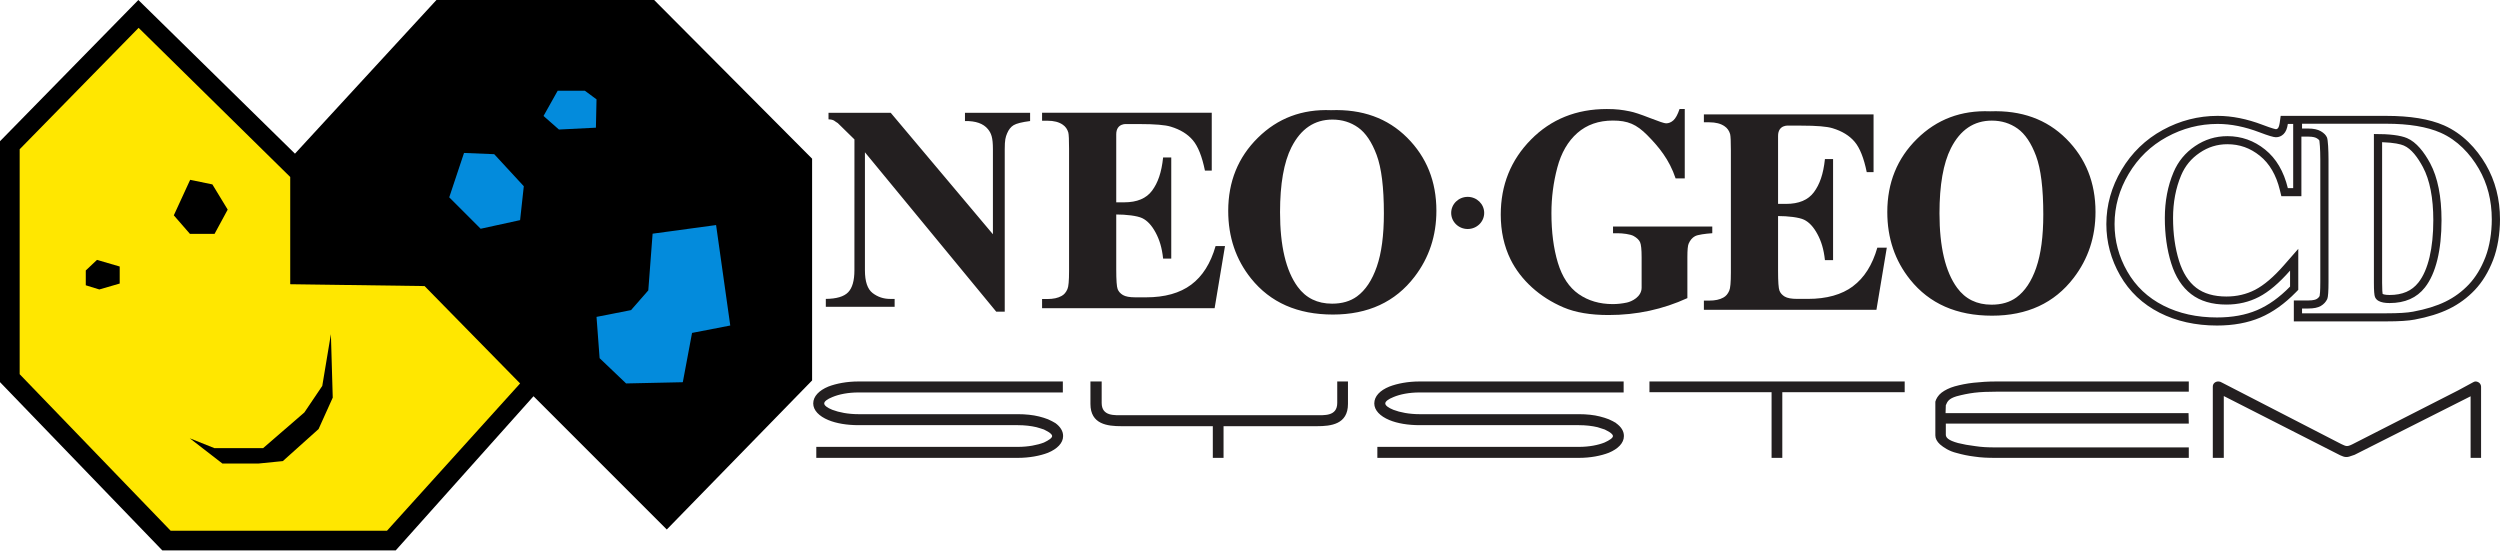
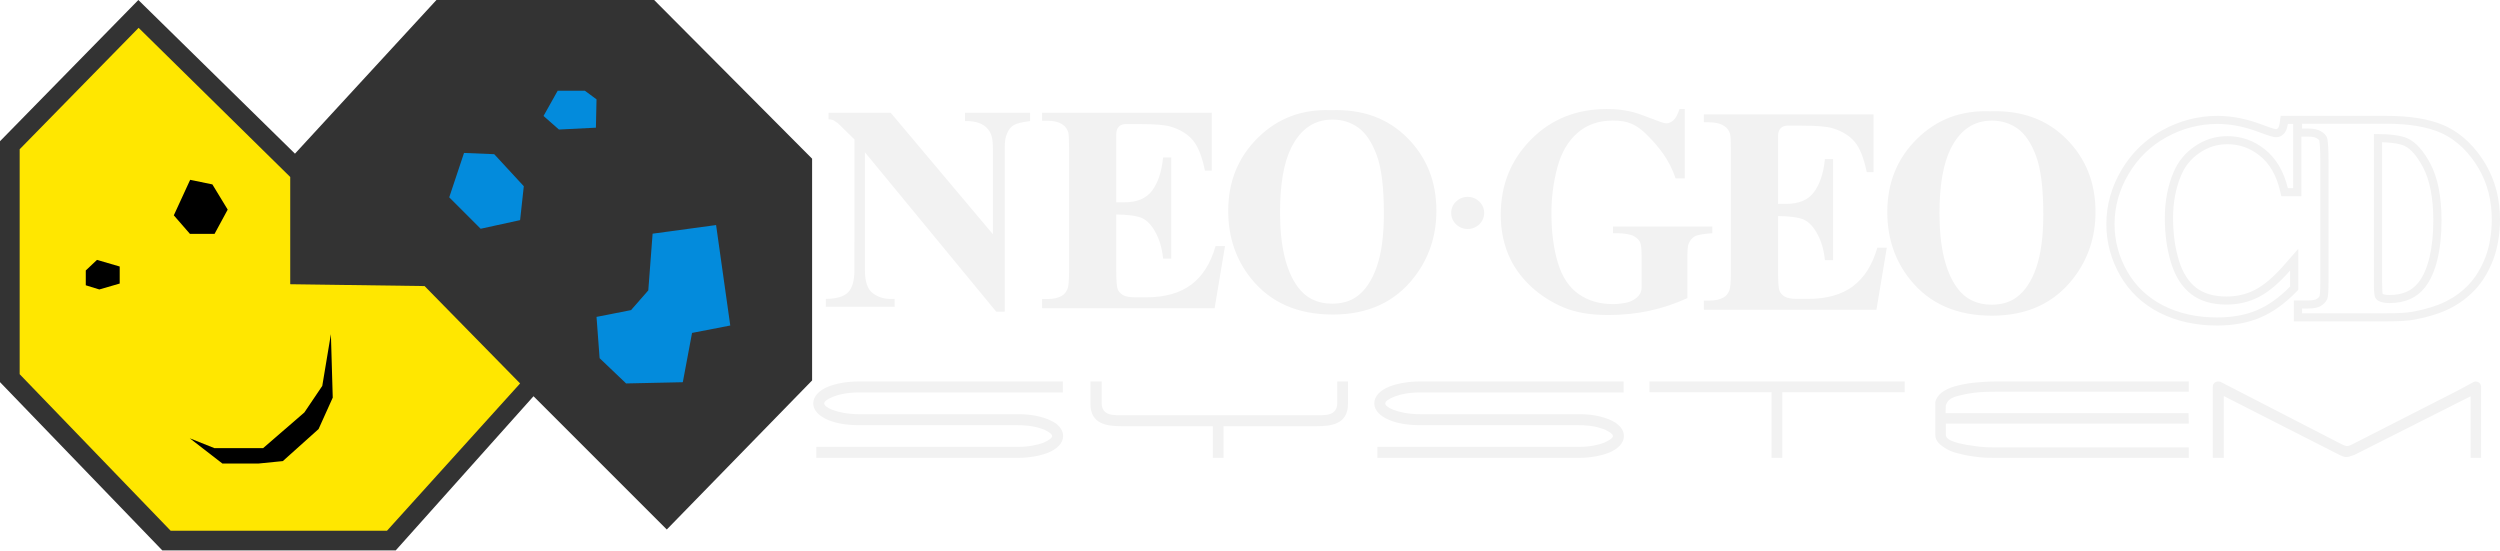
<svg xmlns="http://www.w3.org/2000/svg" height="158.44" viewBox="0 0 3166.444 697.136" width="719.646">
-   <g fill="#231f20">
+   <g fill="#f2f2f2">
    <path d="M2772.275 579.921h-245.94c-8.732 0-17.147-.324-25.56-1.617-8.09-.972-15.533-2.59-22.328-4.53-9.708-2.266-16.828-7.12-21.358-10.999-3.883-3.564-5.825-7.448-5.825-11.33V508.73c.971-3.56 3.56-8.091 7.766-11.326 4.203-3.236 10.032-6.15 16.828-8.09 7.119-1.942 14.886-3.56 23.622-4.53 9.06-.972 18.447-1.618 28.8-1.618h243.995v12.943h-243.994c-10.354 0-19.417.324-27.505 1.295-7.772.97-15.534 2.587-22.653 4.525-9.708 2.916-11.65 6.477-13.59 11.33l-.325 10.028h307.743l.324 13.272h-307.743v13.914c0 3.56 2.59 7.12 15.529 10.68 6.476 1.622 13.595 2.912 21.684 3.887 8.086 1.29 16.182 1.614 24.27 1.614h246.26zM2412.435 496.757H2257.43v83.164h-13.596v-83.164h-154.68v-13.591h323.28zM1639.352 539.796h-89.637v40.126h-13.592v-40.126h-115.848c-17.475 0-39.15-2.27-39.15-28.157v-28.477h14.232v27.186c0 17.151 16.504 15.529 27.183 15.529H1666.21c11.003 0 27.506 1.622 27.506-15.529v-27.186h13.59v28.477c0 25.887-21.679 28.157-39.154 28.157zM1346.17 497.077h-258.88c-12.942 0-24.592 2.27-33.006 5.829-6.472 2.589-10.354 5.502-10.354 8.09 0 2.59 3.882 5.497 10.354 8.086 8.414 3.24 20.064 5.505 33.007 5.505H1289.218c9.708 0 19.092.967 26.859 2.908 4.206.972 7.765 2.265 11.325 3.565 3.56 1.613 6.796 3.235 9.385 4.853 6.147 4.527 9.708 10.032 9.708 16.176v.329c0 8.737-7.443 16.175-19.093 21.029-10.032 3.882-23.622 6.476-38.184 6.476h-255.32v-13.92h255.32c12.943 0 24.594-2.264 33.006-5.496 6.148-2.913 10.356-5.829 10.356-8.09v-.328c0-1.29-1.619-2.908-3.884-4.53-1.941-1.295-4.206-2.26-6.472-3.56-2.912-.967-5.825-1.937-9.384-2.908-6.795-1.618-14.886-2.59-23.622-2.59H1087.29c-14.562 0-28.152-2.264-38.184-6.476-11.65-4.849-19.093-12.292-19.093-21.028 0-9.066 7.443-16.504 19.093-21.358 10.032-3.887 23.622-6.476 38.185-6.476h258.88zM2056.47 497.077h-258.552c-12.944 0-24.594 2.27-33.007 5.829-6.471 2.589-10.355 5.502-10.355 8.09 0 2.59 3.884 5.497 10.355 8.086 8.413 3.24 20.063 5.505 33.007 5.505H1999.84c9.712 0 19.098.967 26.539 2.908 4.203.972 7.767 2.265 11.322 3.565 3.564 1.613 6.795 3.235 9.39 4.853h-.324c6.471 4.527 10.027 10.032 10.027 16.176v.329c0 8.737-7.443 16.175-19.093 21.029-10.027 3.882-23.295 6.476-37.86 6.476h-255.317v-13.92h255.316c12.948 0 24.274-2.264 32.364-5.496 6.467-2.913 10.678-5.829 10.678-8.09v-.328c0-1.29-1.617-2.908-3.882-4.53-1.942-1.295-4.207-2.26-6.472-3.56-2.913-.967-5.825-1.937-9.06-2.908-6.797-1.618-14.886-2.59-23.628-2.59h-201.922c-14.562 0-28.153-2.264-38.185-6.476-11.649-4.849-19.092-12.292-19.092-21.028 0-9.066 7.12-16.504 19.092-21.358 10.032-3.887 23.623-6.476 38.185-6.476h258.552zM3135.354 483.164c3.56 0 7.12 2.589 7.12 6.795v89.96h-13.267v-77.987l-146.915 74.105-1.942.652c-8.09 3.23-10.355 2.588-16.184 0l-1.938-.976-145.623-74.1v78.308h-13.915v-90.286c0-4.206 3.56-6.471 6.796-6.471 1.946 0 2.91.324 4.535 1.293l151.438 77.994c5.826 2.587 6.8 3.878 13.92.322l133.965-68.279 19.098-10.355c.971-.651 2.261-.975 2.912-.975" />
  </g>
-   <g fill="#231f20" stroke-width=".079">
+   <g fill="#f2f2f2" stroke-width=".079">
    <path d="M2808.848 146.752c-24.453 0-47.852 6.015-69.561 17.884-21.8 11.92-39.344 28.899-52.142 50.46-12.798 21.53-19.293 44.678-19.293 68.761 0 22.884 5.868 44.744 17.438 64.984 11.687 20.465 28.542 36.381 50.06 47.294 21.174 10.74 45.608 16.178 72.615 16.178 20.697 0 39.172-3.391 54.916-10.101 15.686-6.685 30.894-17.515 45.188-32.187l2.882-2.972v-51.876l-18.284 20.883c-12.915 14.75-25.156 25.174-36.406 30.993-10.903 5.646-23.131 8.51-36.334 8.51-15.81 0-28.68-3.724-38.217-11.057-9.721-7.455-17.031-18.918-21.761-34.027-5.05-16.16-7.61-34.424-7.61-54.299 0-19.862 3.444-38.075 10.258-54.158 5.004-11.868 12.707-21.203 23.526-28.543 10.74-7.268 22.189-10.808 35.02-10.808 15.463 0 28.933 4.794 41.189 14.674 12.184 9.809 20.69 24.393 25.282 43.331l1.9 7.846h25.383V173.03h8.719c5.925 0 9.042 1.079 10.61 1.99 2.62 1.52 3.302 2.672 3.459 3.025.188.62 1.161 9.95 1.161 24.288v154.398c0 12.856-.612 16.994-.856 18.123-.74 1.482-1.988 2.818-3.81 3.883-1.152.681-4.045 1.814-10.565 1.814h-18.303v26.508h117.2c16.175 0 27.88-.75 35.784-2.264 16.986-3.156 31.717-7.736 43.712-13.613a113.179 113.179 0 0 0 32.614-23.979c9.433-9.976 17.193-22.674 23.04-37.75 5.834-14.993 8.782-33.91 8.782-51.584 0-25.565-5.985-48.861-17.816-69.256v-.009c-12.034-20.747-29.88-39.572-53.078-49.78-18.639-8.18-43.209-12.055-73.038-12.055l-107.616-.016h-26.237l-1.225 8.819c-.703 4.978-2.03 6.611-2.414 6.996-.871.847-1.52 1.04-2.324 1.061-.587-.065-4.209-.639-16.915-5.501-19.795-7.551-38.948-11.375-56.934-11.375zm106.868 9.968h106.797c28.502 0 51.434 3.81 68.786 11.419 21.232 9.34 37.327 26.614 48.295 45.534 10.97 18.918 16.447 40.31 16.447 64.187 0 16.494-2.686 34.038-8.088 47.94h-.01c-5.396 13.902-12.367 25.384-20.932 34.443-8.564 9.051-18.45 16.328-29.642 21.793-11.204 5.486-24.905 9.723-41.08 12.72-7.167 1.38-18.418 2.07-33.777 2.07h-106.796v-6.077h7.9c6.904 0 12.196-1.073 15.887-3.229 3.679-2.155 6.404-5.097 8.16-8.818 1.052-2.438 1.576-9.771 1.576-21.98V202.325c0-12.093-.646-25.144-1.927-28.172-1.287-3.028-3.89-5.671-7.81-7.943-3.92-2.27-9.218-3.405-15.888-3.405h-7.899zm-106.868.239c16.777 0 34.493 3.561 53.15 10.676 10.806 4.131 17.66 6.191 20.6 6.191 3.75 0 7.013-1.34 9.763-4.042 2.764-2.7 4.548-6.968 5.377-12.825h6.755v81.338h-6.755c-5.16-21.254-14.768-37.543-28.813-48.86-14.06-11.323-29.986-16.99-47.782-16.99-14.87 0-28.514 4.202-40.92 12.612-12.418 8.417-21.485 19.426-27.227 33.027-7.376 17.405-11.07 36.767-11.07 58.085 0 20.979 2.69 40.075 8.08 57.307 5.382 17.225 13.821 30.247 25.3 39.068 11.478 8.821 26.348 13.214 44.62 13.214 14.981 0 28.703-3.222 41.18-9.676 12.479-6.46 25.612-17.577 39.443-33.372v20.237c-13.38 13.735-27.315 23.688-41.811 29.879-14.484 6.165-31.409 9.26-50.773 9.26-25.465 0-48.08-5.015-67.85-15.036-19.768-10.027-35.021-24.435-45.755-43.226-10.74-18.784-16.105-38.768-16.105-59.977 0-22.358 5.945-43.568 17.861-63.622 11.91-20.049 27.985-35.609 48.224-46.675 20.245-11.06 41.735-16.593 64.508-16.593zm197.884 12.78v188.664c0 9.694.464 15.637 1.405 17.831.928 2.195 2.51 3.867 4.738 5.015 3.155 1.731 7.72 2.592 13.69 2.592 19.534 0 34.447-6.566 44.756-19.724 14.04-17.777 21.059-47.713 21.059-85.115 0-30.127-4.794-54.189-14.385-72.184-7.61-14.088-17.381-26.812-29.318-31.886-8.427-3.573-22.405-5.308-41.945-5.192zm10.394 10.367c15.444.54 23.394 2.495 27.417 4.201 9.794 4.17 17.732 15.21 24.265 27.296 8.728 16.398 13.16 39.094 13.16 67.399 0 34.906-6.34 63-18.87 78.852l-.01-.009c-8.322 10.63-20.258 15.78-36.532 15.78-5.808 0-8.082-1.003-8.638-1.31-.066-.032-.083-.049-.133-.065-.19-1.105-.656-4.574-.656-13.851z" />
    <g stroke-width=".01">
      <path d="M2043.071 295.432h6.231c5.812 0 15.767 1.165 19.864 3.508 4.102 2.322 6.8 4.927 8.104 7.81 1.309 2.887 1.97 9.246 1.97 19.067v38.56c0 11.637-12.627 17.565-18.715 18.851-6.102 1.286-12.038 1.93-17.828 1.93-16.672 0-31.059-4.223-43.196-12.675-12.12-8.458-20.9-21.677-26.35-39.707-5.438-18.002-8.146-38.935-8.146-62.842 0-19.722 2.485-38.956 7.46-57.695 4.976-18.746 13.448-33.349 25.407-43.833 11.96-10.47 26.95-15.71 44.951-15.71 18.845 0 29.86 4.644 43.731 18.68 14.179 14.342 27.784 30.64 35.725 54.568h11.595v-87.855h-6.595c-2.38 7.037-4.978 11.812-7.819 14.339-2.849 2.532-5.933 3.79-9.243 3.79-2.134 0-9.048-2.286-20.709-6.859-11.668-4.579-20.112-7.36-25.322-8.34-9.596-1.948-17.052-2.932-29.004-2.932-38.615 0-70.68 12.923-96.152 38.769-25.473 25.866-38.209 57.527-38.209 95.004 0 20.947 4.14 39.873 12.435 56.777 6.518 13.106 15.555 24.887 27.099 35.371 11.552 10.472 24.894 18.93 39.984 25.367 15.106 6.421 34.099 9.637 56.96 9.637 17.894 0 35.147-1.8 51.8-5.398a233.884 233.884 0 0 0 48.098-16.03v-51.817c0-9.084.524-14.795 1.59-17.12 1.89-4.424 4.579-7.577 8.072-9.487 3.487-1.91 13.001-3.155 21.876-3.779v-8.483h-125.713v8.483z" />
      <path d="M2347.004 362.547c-14.328 10.687-33.392 16.023-57.173 16.023h-13.558c-7.262 0-12.509-.966-15.769-2.91-3.247-1.946-5.477-4.433-6.661-7.472-1.188-3.035-1.788-11.354-1.788-24.95v-69.596c12.214 0 26.521 1.547 32.943 4.659 6.408 3.095 12.045 9.152 16.88 18.156 4.859 9.005 8.036 18.945 9.545 33.058h10.308V201.433h-10.308c-2.014 19.244-6.668 32.16-13.976 42.02-7.295 9.86-19.07 14.79-35.297 14.79h-10.097v-85.916c-.083-14.932 13.586-13.202 13.586-13.202h15.973c19.318 0 32.471 1.098 39.492 3.291 12.034 3.643 21.343 9.363 27.934 17.135 6.588 7.787 11.69 20.606 15.33 38.477h8.641v-73.16h-214.907v10.021h6.779c8.253 0 14.77 1.7 19.515 5.095 3.382 2.309 5.702 5.6 6.948 9.848.627 2.54.944 9.409.944 20.585v154.782c0 12.39-.685 20.041-2.067 22.97-1.754 4.125-4.258 7.043-7.507 8.741-4.512 2.558-10.454 3.827-17.833 3.827h-6.779v11.643h218.547l13.132-78.704h-11.996c-6.258 21.906-16.556 38.206-30.887 48.878M2520.594 140.983c-36.624-1.472-67.49 10.153-92.556 34.892-25.108 24.72-37.63 55.63-37.63 92.69 0 33.016 9.639 61.55 28.94 85.603 24.402 30.432 58.95 45.668 103.644 45.668 44.544 0 79.049-15.957 103.472-47.877 18.43-24.032 27.656-51.9 27.656-83.582 0-37.06-12.368-67.928-37.074-92.607-24.723-24.678-56.852-36.267-96.409-34.787m58.415 198.095c-5.977 17.237-14.342 29.785-25.087 37.622-8.42 6.14-18.924 9.202-31.508 9.202-18.683 0-33.2-7.118-43.603-21.343-14.89-20.362-22.347-51.817-22.347-94.4 0-35.83 4.819-63.3 14.466-82.435 11.839-23.303 29.11-34.954 51.822-34.954 12.33 0 23.224 3.378 32.685 10.125 9.462 6.745 17.242 18.311 23.354 34.684 6.102 16.385 9.157 41.061 9.157 74.077 0 27.721-2.988 50.211-8.978 67.449M1688.176 398.398c44.544 0 79.049-15.96 103.472-47.877 18.43-24.053 27.656-51.9 27.656-83.582 0-37.06-12.368-67.928-37.074-92.607-24.723-24.678-56.852-36.267-96.409-34.787-36.624-1.471-67.49 10.152-92.556 34.891-25.108 24.72-37.63 55.631-37.63 92.69 0 33.017 9.639 61.551 28.94 85.604 24.402 30.431 58.95 45.668 103.644 45.668m-52.443-211.977c11.84-23.302 29.11-34.954 51.822-34.954 12.33 0 23.224 3.372 32.685 10.122 9.462 6.746 17.242 18.312 23.353 34.683 6.103 16.385 9.158 41.061 9.158 74.056 0 27.722-2.989 50.212-8.978 67.45-5.976 17.239-14.341 29.784-25.087 37.642-8.42 6.137-18.924 9.2-31.508 9.2-18.682 0-33.2-7.118-43.602-21.343-14.89-20.362-22.347-51.817-22.347-94.4 0-35.83 4.818-63.3 14.465-82.435M1551.62 311.69h-11.997c-6.256 21.906-16.559 38.205-30.887 48.877-14.329 10.685-33.392 16.023-57.152 16.023h-13.558c-7.26 0-12.505-.97-15.77-2.91-3.249-1.946-5.475-4.436-6.665-7.475-1.185-3.039-1.785-11.353-1.785-24.95V271.66c12.212 0 26.521 1.547 32.943 4.66 6.415 3.094 12.049 9.15 16.886 18.155 4.853 9.004 8.033 18.945 9.545 33.058h10.308V199.45h-10.308c-2.021 19.237-6.677 32.162-13.98 42.02-7.288 9.862-19.068 14.789-35.297 14.789H1413.8v-85.916c-.084-14.935 13.596-13.202 13.596-13.202h15.96c19.322 0 32.493 1.096 39.514 3.289 12.042 3.64 21.351 9.36 27.934 17.135 6.586 7.785 11.693 20.612 15.332 38.477h8.64v-73.223h-214.909v10.086h6.773c8.258 0 14.767 1.702 19.524 5.094 3.377 2.308 5.691 5.597 6.937 9.847.632 2.543.95 9.406.95 20.582v154.783c0 12.385-.687 20.04-2.069 22.949-1.748 4.124-4.261 7.049-7.5 8.743-4.512 2.558-10.454 3.827-17.843 3.827h-6.773v11.645h218.547l13.138-78.704zM1133.158 378.597h-5.8c-8.323 0-15.714-2.487-22.177-7.462-6.451-4.978-9.681-14.561-9.681-28.764V192.883l166.297 201.867 10.781.013v-205.89c0-11.706.999-15.104 2.982-19.92 1.984-4.817 4.758-8.294 8.301-10.428 3.545-2.133 10.501-3.869 20.844-5.213v-10.476h-82.495v10.476c13.6-.242 23.31 3.17 29.068 10.244 4.217 5.242 6.323 10.438 6.323 25.325v107.822l-129.458-153.865h-78.771v8.312c7.487.242 7.753 2.687 11.74 4.746l21.102 20.679-.03 165.788c0 13.108-2.659 22.385-7.97 27.846-5.314 5.463-14.737 8.252-28.254 8.375v10.022h87.162v-10.022z" />
    </g>
    <path d="M90.11 173.975a1.252 1.252 0 1 1-2.505 0 1.252 1.252 0 0 1 2.505 0z" stroke="#000" stroke-width=".001" transform="matrix(16.68817 0 0 16.25015 376.071 -2557.426)" />
  </g>
-   <path d="M0 178.865 175.237 0l198.355 194.644L552.778 0h275.75l200.064 200.993v280.85L844.524 670.664 675.73 501.871 501.204 697.136h-295.62L0 484z" />
+   <path d="M0 178.865 175.237 0l198.355 194.644L552.778 0h275.75l200.064 200.993v280.85L844.524 670.664 675.73 501.871 501.204 697.136h-295.62L0 484z" fill="#333" />
  <path d="M24.912 473.954V189.04L175.566 35.263l192.025 188.902v135.823l170.17 2.342 120.99 123.333-168.607 186.561H216.157z" fill="#ffe700" />
  <path d="M108.65 361.337V342.57l14.19-13.409 28.772 8.4v21.568L125.8 366.63zM240.57 296.205h31.185l16.64-30.734-19.4-31.913-28.15-5.796-20.698 44.985zM240.355 555.136l41.372 32.004H327l31.223-3.122 45.275-40.591 17.953-39.81-2.342-80.401-10.928 65.57-22.637 33.565-52.3 45.274H271.58z" />
  <g fill="#038bdc">
    <path d="m755.545 401.36 3.903 52.299 33.565 32.004 71.815-1.56 11.708-62.448 48.397-9.367-17.954-127.237-80.4 10.929-5.465 71.814-21.856 24.979zM568.984 249.925l39.81 39.81 49.958-10.928 4.683-42.933-37.468-40.59-38.25-1.562zM755.545 125.811l-.78 35.907-46.836 2.342-19.515-17.173 17.954-32.004h34.346z" />
  </g>
</svg>
